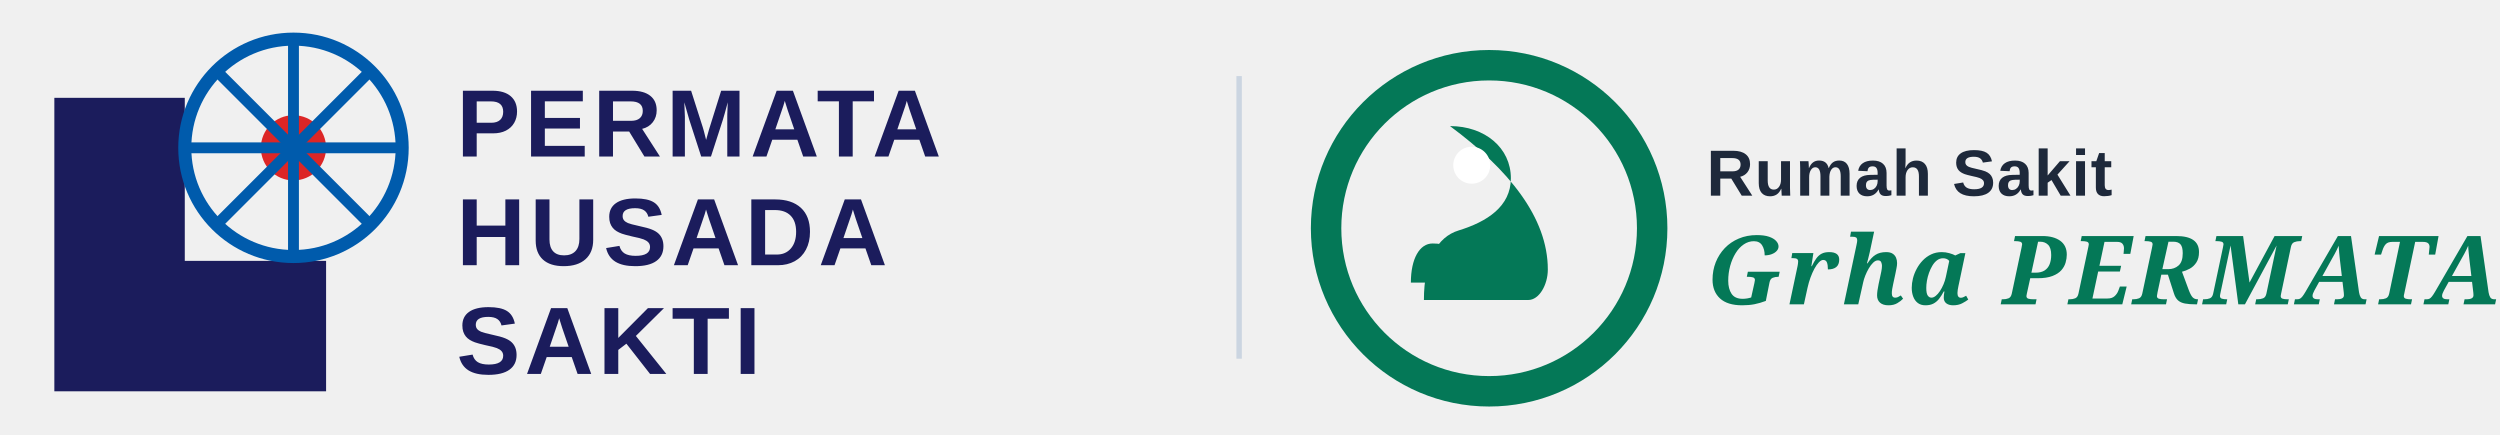
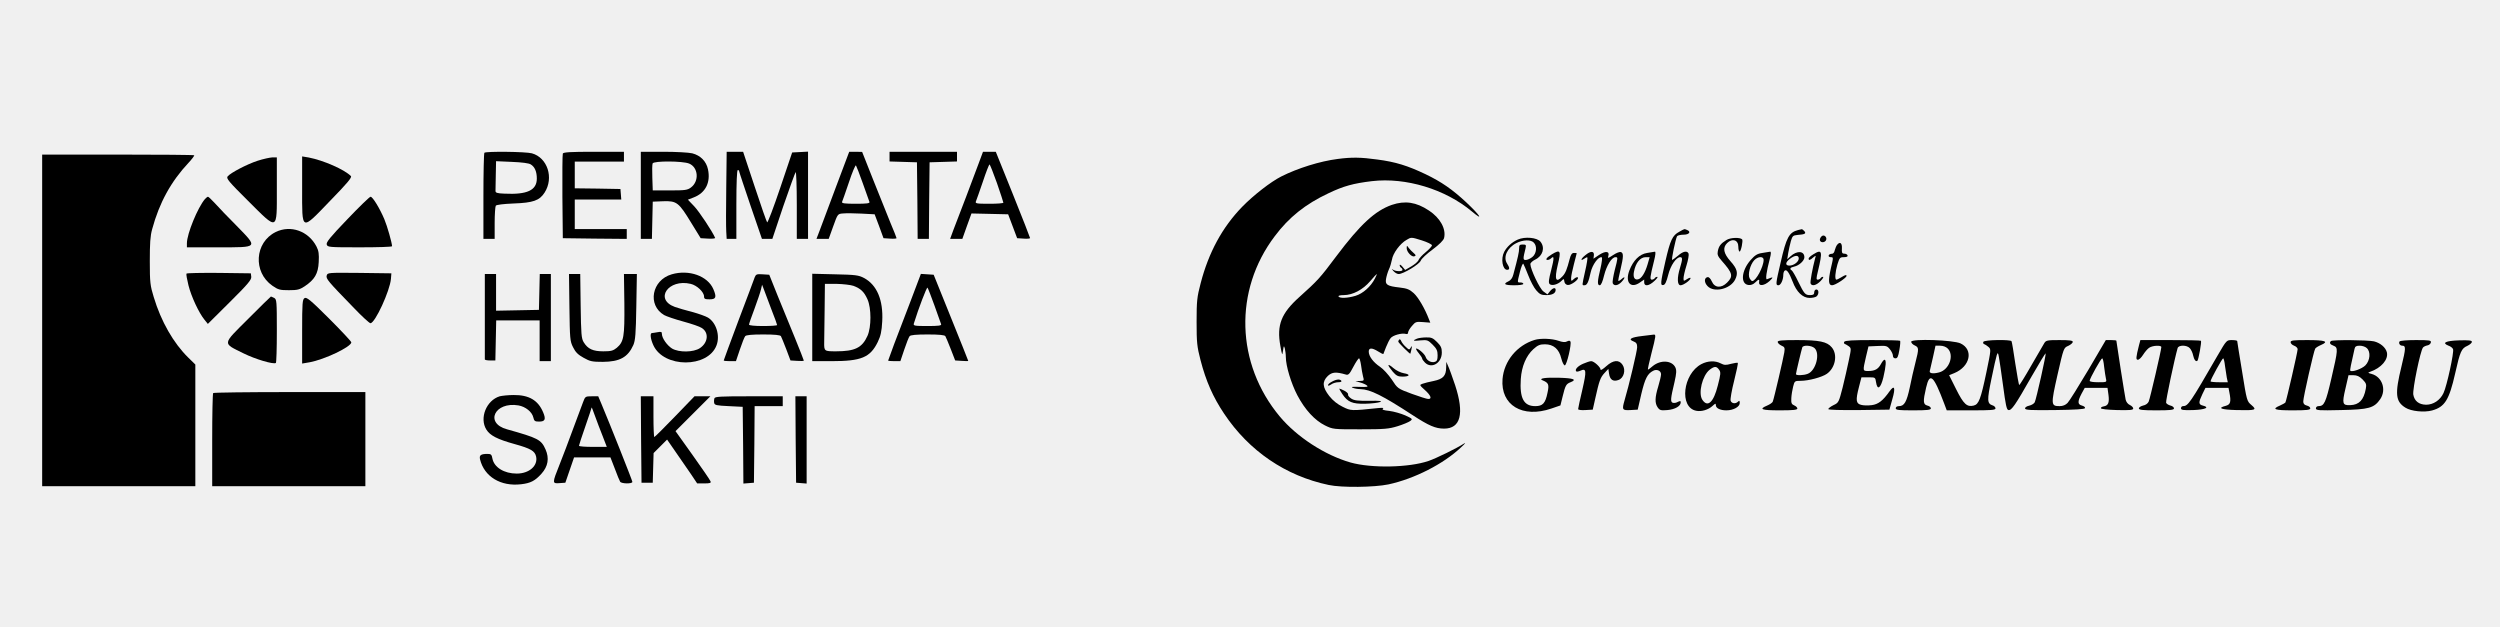
- <svg xmlns="http://www.w3.org/2000/svg" viewBox="0 0 1150 200" width="100%" height="100%">
-   <g id="logo-phs" transform="translate(10, 10)">
-     <path d="M 15 35 L 75 35 L 75 110 L 140 110 L 140 170 L 15 170 Z" fill="#1b1c5c" />
-     <circle cx="125" cy="58" r="50" fill="none" stroke="#005bac" stroke-width="6" />
-     <circle cx="125" cy="58" r="15" fill="#dc2626" />
-     <line x1="125" y1="8" x2="125" y2="108" stroke="#005bac" stroke-width="5" />
-     <line x1="75" y1="58" x2="175" y2="58" stroke="#005bac" stroke-width="5" />
-     <line x1="89.6" y1="22.6" x2="160.4" y2="93.4" stroke="#005bac" stroke-width="5" />
-     <line x1="89.6" y1="93.4" x2="160.4" y2="22.6" stroke="#005bac" stroke-width="5" />
-     <g font-family="'Plus Jakarta Sans', Arial, sans-serif" font-weight="900" fill="#1b1c5c" font-size="44" letter-spacing="2">
-       <text x="200" y="62">PERMATA</text>
-       <text x="200" y="112">HUSADA</text>
-       <text x="200" y="162">SAKTI</text>
-     </g>
-   </g>
-   <line x1="570" y1="35" x2="570" y2="165" stroke="#cbd5e1" stroke-width="2.5" />
-   <g id="logo-rpi" transform="translate(605, 10)">
-     <circle cx="80" cy="95" r="75" fill="none" stroke="#047857" stroke-width="14" />
-     <path d="M 62 48 C 78 48 90 58 90 72 C 90 85 79 92 66 96 C 56 99 50 110 50 128 L 98 128 C 103 128 107 121 107 114 C 107 90 89 68 62 48 Z" fill="#047857" />
-     <circle cx="72" cy="66" r="8.5" fill="#ffffff" />
-     <path d="M 54 102 C 65 102 74 109 74 120 L 44 120 C 44 109 48 102 54 102 Z" fill="#047857" />
-     <text x="180" y="80" font-family="'Plus Jakarta Sans', Arial, sans-serif" font-weight="600" font-size="30" fill="#1e293b" letter-spacing="0.5">Rumah Sakit</text>
-     <text x="180" y="130" font-family="'Plus Jakarta Sans', Georgia, serif" font-weight="900" font-style="italic" font-size="44" fill="#047857" letter-spacing="1.5">Grha PERMATA IBU</text>
+ <svg xmlns="http://www.w3.org/2000/svg" version="1.0" width="1779pt" height="446pt" viewBox="0 0 1779 446" preserveAspectRatio="xMidYMid meet">
+   <g transform="translate(0,446) scale(0.1,-0.1)" fill="#000000" stroke="none">
+     <path d="M3447 3373 c-4 -3 -7 -143 -7 -310 l0 -303 40 0 40 0 0 113 c0 61 4 117 8 123 4 7 54 13 127 16 139 5 184 21 220 77 68 105 21 249 -90 280 -43 12 -327 15 -338 4z m330 -83 c29 -18 43 -52 43 -101 0 -83 -69 -115 -230 -107 -54 2 -65 6 -64 21 0 9 1 60 2 113 l2 97 113 -5 c71 -3 120 -9 134 -18z" />
+     <path d="M4005 3367 c-3 -7 -4 -145 -3 -307 l3 -295 228 -3 227 -2 0 35 0 35 -185 0 -185 0 0 105 0 105 166 0 165 0 -3 38 -3 37 -162 3 -163 2 0 95 0 95 175 0 175 0 0 35 0 35 -215 0 c-164 0 -217 -3 -220 -13z" />
+     <path d="M4560 3070 l0 -310 40 0 39 0 3 133 3 132 75 3 c96 3 110 -8 199 -154 l67 -109 53 -3 c29 -2 51 1 50 5 -19 45 -113 187 -149 225 l-45 47 41 16 c84 32 122 106 102 200 -12 57 -53 99 -112 114 -25 6 -117 11 -205 11 l-161 0 0 -310z m344 226 c65 -27 73 -125 13 -170 -25 -19 -42 -21 -150 -21 l-122 0 -3 89 c-2 49 -1 95 2 103 7 19 214 18 260 -1z" />
+     <path d="M5168 3123 c-2 -142 -2 -282 0 -310 l3 -53 35 0 34 0 0 245 c0 157 4 245 10 245 6 0 10 -4 10 -9 0 -5 37 -115 81 -245 l81 -236 37 0 37 0 78 233 c44 127 83 236 88 242 4 5 8 -100 8 -233 l0 -242 40 0 40 0 0 310 0 311 -56 -3 -57 -3 -85 -252 c-47 -139 -89 -250 -93 -245 -4 4 -44 118 -89 255 l-82 247 -59 0 -58 0 -3 -257z" />
+     <path d="M5950 3133 c-51 -137 -103 -276 -116 -310 l-24 -63 44 0 43 0 32 89 c32 89 32 89 69 92 20 2 80 2 132 -1 l94 -5 32 -85 31 -85 46 -3 c26 -2 47 0 47 3 0 3 -19 52 -43 108 -23 56 -78 193 -122 304 l-80 202 -46 1 -46 0 -93 -247z m190 22 c23 -66 45 -126 47 -132 4 -10 -19 -13 -97 -13 -78 0 -101 3 -98 13 3 6 25 69 49 140 23 70 46 124 50 120 3 -5 26 -62 49 -128z" />
+     <path d="M6330 3345 l0 -34 98 -3 97 -3 3 -272 2 -273 40 0 40 0 2 273 3 272 98 3 97 3 0 34 0 35 -240 0 -240 0 0 -35z" />
+     <path d="M6966 3302 c-16 -42 -57 -151 -91 -242 -35 -91 -75 -195 -89 -232 l-25 -68 43 0 44 0 32 90 33 91 131 -3 130 -3 32 -85 32 -85 46 -3 c25 -2 46 0 46 4 0 4 -55 144 -122 311 l-122 303 -45 0 -46 0 -29 -78z m128 -144 c25 -73 46 -136 46 -140 0 -5 -45 -8 -101 -8 -92 0 -101 2 -94 18 4 9 26 72 49 139 22 67 44 122 47 123 4 0 27 -60 53 -132z" />
+     <path d="M300 2180 l0 -1180 545 0 545 0 0 433 0 433 -50 49 c-106 104 -194 258 -246 431 -25 81 -28 104 -28 254 0 128 3 180 17 230 51 188 134 339 259 472 25 27 42 50 40 53 -3 3 -248 5 -544 5 l-538 0 0 -1180z" />
+     <path d="M2150 3119 c0 -309 -10 -305 200 -87 122 125 156 166 147 175 -46 47 -196 112 -299 132 l-48 8 0 -228z" />
+     <path d="M1833 3316 c-76 -25 -191 -85 -213 -111 -12 -14 6 -36 146 -175 214 -213 204 -217 204 85 l0 225 -32 0 c-18 -1 -65 -11 -105 -24z" />
+     <path d="M9520 3329 c-127 -16 -286 -66 -403 -125 -75 -38 -198 -134 -277 -215 -142 -146 -239 -325 -296 -544 -26 -99 -29 -126 -29 -275 0 -149 3 -176 28 -273 39 -150 89 -263 168 -381 177 -265 438 -443 744 -507 92 -20 324 -17 425 4 185 40 391 145 516 263 31 28 38 38 19 26 -49 -32 -192 -102 -249 -122 -140 -48 -407 -53 -556 -11 -182 52 -382 182 -503 327 -313 375 -328 897 -36 1283 101 135 219 229 383 306 107 51 176 70 309 86 241 28 521 -57 710 -215 88 -74 61 -30 -39 64 -100 93 -177 146 -289 200 -128 61 -214 88 -345 105 -115 16 -181 17 -280 4z" />
+     <path d="M1458 3043 c-51 -60 -128 -247 -128 -314 l0 -29 224 0 c288 0 284 -5 129 154 -61 61 -129 132 -153 159 -24 26 -46 47 -50 47 -4 0 -14 -8 -22 -17z" />
+     <path d="M2472 2900 c-123 -128 -152 -164 -147 -180 6 -19 15 -20 236 -20 126 0 229 3 229 8 -1 25 -34 142 -55 192 -33 78 -83 160 -98 160 -7 0 -81 -72 -165 -160z" />
+     <path d="M9904 3002 c-119 -42 -224 -138 -396 -367 -115 -154 -133 -173 -260 -287 -131 -117 -164 -201 -137 -349 13 -71 13 -72 19 -34 5 36 6 38 13 15 3 -14 7 -41 7 -61 0 -63 38 -188 82 -272 55 -104 124 -178 196 -214 57 -28 59 -28 252 -28 173 0 203 3 265 22 39 12 79 29 90 37 19 14 17 16 -35 40 -30 13 -81 28 -114 32 -40 4 -54 9 -45 16 9 6 -4 7 -36 4 -191 -20 -191 -20 -250 9 -37 18 -70 44 -96 77 -49 63 -52 102 -10 143 31 28 58 30 127 10 19 -6 27 2 54 54 18 34 36 61 41 61 4 0 10 -21 14 -47 3 -27 10 -63 14 -80 9 -32 8 -33 -22 -34 l-32 -1 35 -10 c19 -5 41 -15 48 -22 10 -9 -2 -11 -55 -9 -48 2 -62 0 -48 -6 11 -5 36 -10 56 -10 70 -2 158 -46 371 -185 115 -75 163 -96 224 -96 118 0 145 106 79 308 -20 59 -42 121 -50 137 l-13 30 -1 -40 c-1 -60 -22 -82 -89 -96 -31 -6 -67 -15 -80 -20 -22 -8 -22 -9 18 -45 42 -38 52 -64 23 -63 -10 0 -63 17 -118 37 -100 37 -100 38 -141 101 -24 35 -60 75 -84 91 -48 32 -80 75 -80 108 0 28 22 29 67 1 19 -12 35 -20 37 -18 1 2 10 24 19 49 10 25 24 53 32 63 15 21 80 39 108 31 11 -3 17 0 17 10 0 8 12 29 27 46 25 30 30 32 79 28 l52 -4 -10 25 c-28 74 -75 155 -108 185 -30 27 -48 34 -100 40 -89 10 -104 20 -97 61 3 19 12 49 20 67 9 18 18 50 22 70 7 46 58 115 104 141 33 20 33 20 107 -3 41 -13 74 -29 74 -36 0 -6 -20 -28 -44 -48 -25 -20 -47 -45 -51 -55 -3 -11 -26 -31 -51 -46 l-45 -26 -19 23 c-11 13 -19 18 -20 11 0 -6 5 -15 10 -18 6 -3 10 -10 10 -16 0 -13 -54 -11 -70 4 -8 6 -6 2 4 -10 11 -13 28 -23 39 -23 33 0 147 69 157 95 5 14 43 49 85 80 47 35 77 65 81 81 16 64 -27 143 -108 196 -90 60 -170 72 -264 40z m-120 -524 c-29 -57 -85 -107 -138 -123 -57 -17 -112 -19 -121 -5 -4 6 11 10 37 10 64 0 137 39 188 99 24 28 45 51 47 51 2 0 -4 -15 -13 -32z" />
+     <path d="M1962 2809 c-150 -74 -163 -285 -24 -382 42 -29 54 -32 118 -32 60 0 76 4 111 27 72 48 97 90 101 173 3 57 0 80 -16 111 -57 110 -184 155 -290 103z" />
+     <path d="M11950 2811 c-49 -26 -64 -58 -99 -210 -36 -157 -37 -174 -14 -169 12 2 22 24 34 72 17 68 57 126 86 126 17 0 16 -16 -2 -76 -22 -71 -20 -124 4 -124 20 0 71 36 71 51 0 5 -11 2 -25 -7 -24 -16 -25 -15 -25 6 0 12 9 53 21 91 12 38 18 76 15 84 -9 23 -39 18 -76 -15 -19 -16 -38 -29 -41 -30 -7 0 25 152 35 169 4 6 25 11 47 11 40 0 55 22 23 34 -20 8 -14 9 -54 -13z" />
+     <path d="M12795 2823 c-64 -17 -83 -51 -124 -231 -36 -153 -36 -162 -16 -162 17 0 35 38 35 75 0 13 5 27 11 30 14 9 31 -16 55 -78 28 -75 72 -117 121 -117 21 0 44 5 51 12 17 17 15 48 -3 48 -8 0 -15 -9 -15 -20 0 -15 -7 -20 -29 -20 -35 0 -42 8 -86 98 -18 38 -39 73 -44 77 -19 11 -12 22 17 28 34 7 72 42 72 66 0 46 -52 50 -99 7 l-23 -21 7 45 c4 24 13 62 19 85 11 36 15 40 46 43 55 4 64 10 50 27 -7 8 -15 14 -19 14 -3 -1 -15 -4 -26 -6z m5 -202 c0 -24 -36 -51 -67 -51 -31 0 -29 24 5 49 35 26 62 27 62 2z" />
+     <path d="M12962 2778 c-7 -7 -12 -17 -12 -24 0 -19 27 -24 41 -8 17 21 -10 51 -29 32z" />
+     <path d="M10800 2755 c-42 -19 -77 -51 -96 -87 -26 -49 -12 -128 21 -128 19 0 19 15 -1 45 -29 45 1 112 66 145 47 24 103 26 124 4 26 -25 20 -79 -10 -103 -15 -12 -36 -21 -47 -21 -20 0 -20 8 -1 84 5 23 3 26 -20 26 -22 0 -26 -4 -26 -28 0 -25 -8 -62 -41 -185 -6 -25 -19 -42 -35 -49 -41 -19 -27 -28 41 -28 37 0 65 4 65 10 0 6 -9 10 -20 10 -24 0 -24 -4 -4 76 9 36 20 62 24 57 3 -4 19 -41 35 -82 15 -40 41 -89 57 -107 25 -29 37 -34 72 -34 42 0 66 13 66 37 0 20 -20 15 -40 -9 l-18 -23 -29 21 c-27 20 -92 157 -93 195 0 8 16 23 35 32 54 26 71 85 37 127 -24 30 -111 38 -162 15z" />
+     <path d="M12285 2752 c-40 -25 -54 -43 -61 -79 -5 -25 0 -37 28 -69 78 -88 83 -110 38 -155 -42 -42 -89 -38 -109 9 -9 20 -21 32 -30 30 -25 -5 -25 -38 0 -64 46 -49 162 -21 196 46 23 46 16 76 -32 130 -51 57 -58 97 -25 130 37 37 80 23 80 -26 0 -19 4 -34 9 -34 10 0 26 78 18 87 -16 15 -84 13 -112 -5z" />
+     <path d="M13073 2718 c-6 -7 -13 -25 -17 -39 -3 -17 -12 -26 -22 -25 -9 0 -19 -5 -21 -11 -3 -8 4 -13 15 -13 19 0 19 -1 0 -81 -19 -86 -17 -119 9 -119 23 0 103 53 103 67 0 9 -11 6 -32 -7 -18 -11 -36 -20 -40 -20 -13 0 -9 53 7 108 15 48 18 52 46 52 20 0 29 4 26 13 -2 6 -12 12 -23 12 -16 0 -19 7 -17 38 2 38 -14 50 -34 25z" />
+     <path d="M10010 2694 c0 -27 36 -65 55 -58 12 5 11 9 -5 23 -11 9 -26 25 -35 36 -14 20 -14 20 -15 -1z" />
+     <path d="M11044 2651 c-18 -11 -35 -24 -38 -30 -10 -15 17 -14 32 1 22 22 22 1 0 -85 -17 -65 -20 -89 -11 -98 15 -15 58 -4 83 21 18 18 19 18 22 -3 2 -14 11 -23 24 -25 24 -3 84 42 72 54 -5 4 -17 -1 -28 -11 -19 -18 -20 -17 -20 6 0 13 9 58 20 99 11 41 20 76 20 78 0 1 -9 2 -20 2 -14 0 -22 -11 -30 -42 -20 -77 -30 -102 -52 -125 -47 -50 -58 -23 -33 82 25 102 19 112 -41 76z" />
+     <path d="M11281 2644 c-18 -14 -30 -29 -27 -32 3 -3 12 1 21 8 9 7 18 11 21 8 2 -3 -4 -46 -16 -97 -24 -108 -23 -101 -5 -101 18 0 29 21 44 91 12 55 56 116 79 108 5 -2 1 -36 -9 -79 -22 -90 -24 -120 -5 -120 9 0 20 25 31 71 18 71 54 129 81 129 18 0 18 -2 -6 -94 -10 -42 -17 -83 -14 -91 9 -22 37 -18 62 8 28 29 29 46 2 22 -11 -10 -22 -16 -24 -14 -2 2 5 38 15 79 22 93 23 119 4 126 -9 4 -34 -6 -56 -21 -38 -25 -40 -25 -34 -6 10 34 -20 37 -66 7 l-40 -27 3 23 c4 33 -23 34 -61 2z" />
+     <path d="M11721 2660 c-54 -8 -99 -53 -126 -124 -33 -85 9 -133 75 -86 l30 21 0 -20 c0 -31 34 -27 72 9 18 16 28 30 21 30 -6 0 -15 -4 -18 -10 -3 -5 -13 -10 -20 -10 -16 0 -14 17 15 133 11 43 13 67 6 66 -6 -1 -31 -5 -55 -9z m3 -82 c-18 -61 -44 -102 -69 -106 -24 -5 -35 16 -28 53 12 65 45 105 84 105 l28 0 -15 -52z" />
+     <path d="M12541 2660 c-36 -5 -53 -16 -83 -50 -66 -74 -75 -171 -16 -178 17 -2 34 4 47 17 26 26 33 26 29 4 -5 -32 37 -27 74 7 31 30 28 32 -18 13 -12 -5 -5 51 20 146 9 35 10 51 2 50 -6 -1 -31 -5 -55 -9z m9 -49 c0 -49 -55 -151 -81 -151 -5 0 -13 9 -19 20 -14 26 4 97 33 128 26 28 67 30 67 3z" />
+     <path d="M12903 2650 c-18 -11 -33 -24 -33 -30 0 -15 11 -12 33 8 20 16 20 16 13 -8 -19 -72 -36 -166 -32 -177 9 -22 41 -14 71 17 16 17 24 30 17 30 -6 0 -14 -4 -17 -10 -3 -5 -12 -10 -20 -10 -11 0 -11 9 1 58 35 146 31 162 -33 122z" />
+     <path d="M1327 2513 c-3 -5 4 -42 14 -83 20 -80 74 -196 114 -245 l24 -30 156 155 c128 127 155 159 153 180 l-3 25 -227 3 c-125 1 -229 -1 -231 -5z" />
+     <path d="M2325 2500 c-7 -23 7 -40 194 -232 57 -60 110 -108 117 -108 33 0 139 231 146 316 l3 39 -227 3 c-222 2 -227 2 -233 -18z" />
+     <path d="M4780 2508 c-142 -41 -175 -219 -54 -290 16 -9 77 -30 136 -46 59 -16 118 -36 132 -46 52 -33 45 -104 -13 -143 -46 -31 -150 -32 -199 -3 -35 22 -72 74 -72 104 0 15 -5 17 -31 12 -17 -3 -35 -6 -40 -6 -15 0 -10 -43 10 -86 74 -164 389 -164 450 -1 26 69 -2 161 -61 197 -17 10 -67 28 -112 40 -45 11 -100 28 -124 36 -148 54 -46 202 113 164 44 -10 95 -58 95 -90 0 -17 7 -20 40 -20 45 0 51 15 26 73 -40 93 -173 141 -296 105z" />
+     <path d="M3450 2210 c0 -165 0 -303 0 -307 0 -5 17 -8 38 -8 l37 0 3 143 3 142 154 0 155 0 0 -145 0 -145 40 0 40 0 0 310 0 310 -40 0 -39 0 -3 -127 -3 -128 -152 -3 -153 -3 0 131 0 130 -40 0 -40 0 0 -300z" />
+     <path d="M4052 2273 c3 -224 4 -241 26 -284 17 -35 35 -53 75 -75 46 -26 61 -29 137 -29 121 1 178 33 217 120 14 33 18 80 21 273 l4 232 -46 0 -46 0 3 -212 c2 -236 -4 -270 -54 -313 -26 -21 -41 -25 -96 -25 -74 0 -110 17 -139 64 -17 27 -19 57 -22 259 l-3 227 -40 0 -40 0 3 -237z" />
+     <path d="M5371 2488 c-4 -13 -56 -150 -115 -306 -58 -155 -106 -285 -106 -287 0 -3 19 -5 43 -5 l44 0 28 83 c15 45 32 88 38 95 7 8 45 12 128 12 83 0 120 -4 126 -12 4 -7 21 -49 38 -93 l30 -80 48 -3 c26 -2 47 -1 47 2 0 3 -29 77 -64 163 -36 87 -91 223 -124 303 l-58 145 -47 3 c-41 3 -48 0 -56 -20z m118 -229 c23 -58 41 -108 41 -112 0 -4 -45 -7 -100 -7 -59 0 -100 4 -100 10 0 5 17 56 39 113 21 57 42 119 46 137 l8 34 13 -34 c7 -19 31 -83 53 -141z" />
+     <path d="M5780 2201 l0 -311 138 0 c211 0 274 26 328 136 21 44 28 74 32 148 8 151 -38 259 -130 308 -38 20 -61 23 -205 26 l-163 4 0 -311z m293 225 c51 -19 76 -42 100 -96 28 -63 28 -197 0 -260 -38 -85 -90 -110 -224 -110 -84 0 -85 1 -84 65 0 22 2 124 3 228 l2 187 83 0 c45 -1 99 -7 120 -14z" />
+     <path d="M6480 2318 c-40 -106 -93 -244 -117 -306 -23 -63 -43 -116 -43 -118 0 -2 19 -4 43 -4 l44 0 28 83 c15 45 32 88 38 95 7 8 45 12 128 12 83 0 120 -4 126 -12 4 -7 22 -49 39 -93 l31 -80 47 -3 c25 -2 46 -2 46 0 0 2 -55 140 -123 308 l-123 305 -45 3 -46 3 -73 -193z m170 -33 c23 -66 45 -126 47 -132 4 -10 -19 -13 -97 -13 -93 0 -102 2 -97 18 33 107 92 261 97 255 4 -4 26 -62 50 -128z" />
+     <path d="M1765 2190 c-186 -186 -184 -169 -31 -245 83 -41 210 -79 229 -68 4 2 7 105 7 228 0 212 -1 225 -19 235 -11 5 -21 10 -23 10 -2 0 -75 -72 -163 -160z" />
+     <path d="M2168 2339 c-16 -9 -18 -31 -18 -238 l0 -228 53 9 c105 19 297 110 297 142 0 6 -71 82 -157 168 -132 132 -161 155 -175 147z" />
+     <path d="M11686 2069 c-79 -9 -103 -23 -63 -38 21 -8 27 -17 27 -42 0 -26 -59 -275 -90 -379 -19 -66 -16 -71 42 -68 l52 3 26 113 c26 108 43 142 83 163 26 15 57 1 57 -24 0 -12 -9 -51 -20 -87 -24 -79 -25 -118 -4 -149 15 -21 23 -23 70 -19 54 5 94 28 94 55 0 11 -4 11 -21 3 -11 -7 -27 -9 -36 -6 -17 7 -16 27 13 148 14 62 15 83 6 103 -24 51 -105 56 -161 10 -16 -14 -31 -25 -34 -25 -3 0 8 51 24 113 33 128 34 137 17 136 -7 -1 -44 -5 -82 -10z" />
+     <path d="M10083 2050 c-35 -14 -28 -18 27 -12 46 4 52 2 85 -31 28 -28 35 -43 35 -75 0 -32 -4 -42 -20 -47 -25 -8 -57 9 -65 35 -6 20 -51 60 -67 60 -5 0 2 -14 16 -31 14 -17 26 -35 26 -40 0 -5 9 -18 20 -29 47 -47 120 -4 120 71 0 33 -6 47 -34 75 -29 29 -41 34 -77 33 -24 0 -54 -4 -66 -9z" />
+     <path d="M9957 2044 c-4 -4 -7 -11 -7 -15 0 -7 83 -90 86 -86 1 1 4 16 8 32 5 25 4 27 -5 12 -10 -18 -12 -18 -36 5 -14 12 -28 31 -32 41 -4 10 -10 15 -14 11z" />
+     <path d="M10920 2041 c-126 -39 -217 -150 -228 -278 -15 -186 142 -281 348 -210 l64 22 16 65 c19 78 25 88 56 100 48 19 22 29 -82 32 -96 3 -149 -5 -118 -18 44 -18 49 -30 36 -89 -15 -75 -34 -95 -87 -95 -82 0 -112 56 -103 193 6 90 38 165 89 212 32 29 47 35 83 35 61 0 100 -34 116 -100 7 -28 18 -50 25 -50 14 0 50 153 40 170 -4 7 -12 7 -25 0 -13 -7 -31 -5 -60 5 -45 16 -128 19 -170 6z" />
+     <path d="M12650 2027 c0 -8 12 -19 26 -26 24 -10 26 -16 21 -49 -6 -39 -73 -328 -82 -350 -2 -7 -21 -20 -40 -28 -62 -26 -41 -34 90 -34 94 0 125 3 125 13 0 7 -10 17 -22 22 -19 8 -23 17 -21 51 1 23 7 60 13 83 10 40 12 41 53 41 57 0 153 26 187 50 61 43 78 137 35 188 -34 41 -88 52 -249 52 -107 0 -136 -3 -136 -13z m262 -44 c42 -38 10 -161 -48 -183 -30 -12 -84 -13 -84 -2 0 9 39 172 45 190 6 18 65 15 87 -5z" />
+     <path d="M13124 2028 c-4 -6 -3 -13 3 -15 6 -2 19 -10 29 -17 18 -14 18 -16 0 -101 -9 -47 -30 -134 -44 -193 -27 -104 -28 -108 -65 -125 -20 -10 -37 -23 -37 -28 0 -6 87 -8 218 -7 l217 3 21 75 c24 82 15 105 -21 54 -46 -65 -79 -91 -126 -97 -25 -3 -59 -3 -75 2 -37 9 -40 33 -16 126 l18 70 50 0 c48 0 49 0 54 -35 9 -60 33 -44 52 35 19 81 22 125 8 125 -5 0 -16 -13 -25 -30 -19 -36 -43 -50 -89 -50 -42 0 -41 -1 -18 100 l18 75 66 3 c61 3 67 1 87 -24 12 -15 21 -35 21 -45 0 -12 7 -19 18 -19 14 0 20 12 28 60 6 33 8 63 5 65 -2 3 -91 5 -197 5 -138 0 -195 -3 -200 -12z" />
+     <path d="M13600 2028 c0 -8 11 -20 25 -26 30 -14 31 -22 5 -123 -11 -44 -30 -123 -40 -176 -22 -103 -39 -133 -77 -133 -14 0 -23 -6 -23 -15 0 -13 21 -15 125 -15 100 0 125 3 125 14 0 8 -11 17 -25 20 -30 8 -32 28 -9 127 26 113 53 89 129 -113 l18 -48 173 0 c144 0 174 2 174 14 0 8 -9 18 -20 21 -40 13 -41 35 -9 189 16 81 34 157 38 169 8 20 9 19 15 -13 4 -19 17 -111 30 -205 18 -136 25 -171 38 -173 22 -4 49 35 163 236 54 94 100 170 102 168 5 -5 -67 -327 -78 -349 -6 -10 -23 -20 -40 -24 -16 -3 -29 -12 -29 -19 0 -12 36 -14 212 -12 146 2 213 6 215 14 2 7 -8 14 -22 18 -31 8 -32 28 -3 84 l23 42 81 0 81 0 7 -51 c7 -55 -2 -76 -35 -81 -11 -2 -20 -7 -19 -13 0 -6 47 -11 115 -13 92 -2 115 0 115 11 0 8 -11 19 -24 25 -14 6 -27 23 -30 39 -6 27 -66 410 -66 419 0 2 -17 4 -37 4 l-38 0 -125 -213 c-69 -116 -135 -222 -147 -234 -14 -15 -34 -23 -56 -23 -63 0 -64 9 -16 222 44 193 44 193 77 207 17 8 32 21 32 28 0 10 -23 13 -95 13 -87 0 -96 -2 -108 -22 -8 -13 -50 -85 -93 -160 -43 -76 -82 -138 -85 -138 -3 0 -15 68 -28 152 -12 83 -24 155 -27 160 -8 13 -192 10 -200 -4 -4 -6 -2 -14 4 -16 6 -2 21 -11 31 -20 20 -17 20 -18 -14 -182 -40 -191 -54 -227 -90 -236 -48 -12 -72 10 -125 116 l-50 100 37 15 c113 47 138 166 45 211 -51 25 -352 35 -352 12z m260 -48 c48 -48 11 -151 -61 -170 -45 -12 -74 -7 -66 13 2 6 12 49 22 95 l18 82 33 0 c21 0 42 -8 54 -20z m1113 -130 c4 -33 10 -72 13 -85 6 -25 5 -25 -55 -25 -36 0 -61 4 -61 10 0 16 81 160 89 160 5 0 11 -27 14 -60z" />
+     <path d="M15221 2003 c-22 -88 -23 -103 -8 -103 9 0 25 16 37 35 12 19 31 42 43 50 24 17 87 20 87 5 0 -20 -80 -365 -90 -388 -6 -13 -22 -25 -40 -28 -16 -4 -30 -13 -30 -20 0 -11 26 -14 125 -14 100 0 125 3 125 14 0 8 -11 17 -25 20 -14 4 -28 12 -31 20 -4 10 60 313 82 389 7 23 66 23 87 -1 9 -10 20 -33 23 -50 7 -32 20 -49 31 -39 8 9 31 136 25 142 -3 3 -101 5 -218 5 l-213 0 -10 -37z" />
+     <path d="M15782 1933 c-198 -343 -212 -363 -248 -363 -8 0 -14 -7 -14 -15 0 -13 14 -15 87 -13 86 3 121 19 68 32 -31 8 -31 22 -3 81 l22 45 82 0 82 0 6 -31 c14 -69 8 -88 -26 -97 -62 -16 -33 -27 76 -30 138 -3 149 0 107 36 -32 27 -33 30 -66 237 -19 116 -35 213 -35 218 0 4 -17 7 -38 7 -38 0 -38 -1 -100 -107z m51 -76 c4 -29 10 -67 13 -85 l7 -32 -62 0 c-33 0 -61 3 -61 6 0 13 83 164 90 164 4 0 10 -24 13 -53z" />
+     <path d="M16300 2025 c0 -9 11 -20 25 -25 14 -5 25 -16 25 -25 0 -19 -80 -367 -87 -379 -3 -4 -21 -14 -39 -22 -61 -26 -39 -34 91 -34 100 0 125 3 125 14 0 8 -11 17 -25 20 -18 5 -25 13 -25 30 0 28 75 360 85 375 3 6 22 18 41 26 59 25 31 35 -97 35 -100 0 -119 -2 -119 -15z" />
+     <path d="M16587 2033 c-13 -12 -7 -24 18 -33 34 -13 33 -27 -15 -233 -40 -173 -51 -197 -92 -197 -10 0 -18 -7 -18 -16 0 -14 19 -16 178 -12 199 4 236 14 280 78 45 67 14 158 -61 179 -28 7 -29 9 -12 15 80 27 132 88 120 139 -9 35 -47 67 -92 78 -44 10 -296 12 -306 2z m255 -50 c29 -26 24 -88 -10 -123 -25 -25 -95 -50 -107 -38 -4 3 3 38 30 156 4 17 12 22 37 22 17 0 40 -7 50 -17z m-30 -223 c26 -27 29 -35 23 -67 -15 -80 -48 -114 -111 -116 -55 -2 -59 10 -34 117 l22 96 35 0 c25 0 43 -8 65 -30z" />
+     <path d="M17075 2030 c-8 -13 3 -30 20 -30 26 0 25 -19 -6 -147 -48 -196 -43 -250 28 -294 41 -26 133 -35 189 -20 91 25 122 74 165 264 35 157 45 178 87 196 17 8 32 21 32 28 0 11 -20 13 -92 11 -95 -3 -125 -18 -74 -38 15 -5 29 -16 32 -25 8 -21 -44 -262 -68 -312 -24 -51 -72 -83 -124 -83 -51 1 -83 26 -91 72 -6 39 50 311 69 335 5 6 19 13 31 15 12 2 23 11 25 21 3 15 -7 17 -107 17 -62 0 -112 -4 -116 -10z" />
+     <path d="M11264 1871 c-38 -17 -60 -42 -47 -54 3 -3 16 -1 29 5 43 20 45 0 14 -135 -17 -71 -30 -133 -30 -138 0 -6 23 -9 52 -7 l52 3 18 80 c28 126 36 148 65 180 l28 30 5 -34 c6 -43 29 -59 67 -45 38 13 54 71 29 108 -25 38 -66 35 -116 -10 -22 -20 -40 -31 -40 -25 0 18 -47 61 -67 61 -10 0 -36 -9 -59 -19z" />
+     <path d="M12107 1869 c-132 -70 -159 -308 -37 -332 37 -8 87 7 117 35 19 18 23 19 23 5 0 -22 31 -37 75 -37 50 0 95 25 95 52 0 17 -3 19 -12 10 -18 -18 -46 -14 -53 7 -3 11 8 74 25 141 17 67 29 125 26 128 -3 2 -25 -1 -48 -7 -36 -10 -48 -10 -73 3 -40 21 -92 19 -138 -5z m126 -40 c13 -18 12 -31 -9 -112 -30 -120 -72 -159 -110 -102 -31 47 0 173 52 214 34 26 49 26 67 0z" />
+     <path d="M9880 1861 c0 -5 14 -26 31 -46 25 -29 38 -35 69 -35 53 0 59 16 10 24 -23 4 -54 19 -75 37 -19 17 -35 26 -35 20z" />
+     <path d="M9478 1744 c-16 -8 -28 -19 -28 -25 0 -6 10 -3 22 5 12 9 35 16 51 16 16 0 26 4 22 10 -9 14 -35 12 -67 -6z" />
+     <path d="M9530 1694 c0 -3 10 -20 22 -38 38 -57 71 -71 163 -69 45 1 92 7 105 12 19 8 0 10 -77 9 -81 -1 -107 2 -128 16 -15 10 -25 23 -22 29 2 7 -11 19 -29 28 -19 9 -34 15 -34 13z" />
+     <path d="M1517 1663 c-4 -3 -7 -154 -7 -335 l0 -328 545 0 545 0 0 335 0 335 -538 0 c-296 0 -542 -3 -545 -7z" />
+     <path d="M3556 1640 c-95 -29 -146 -155 -95 -237 26 -42 78 -69 201 -103 115 -32 144 -49 153 -89 14 -65 -49 -121 -138 -121 -89 0 -161 44 -173 107 -5 28 -10 33 -34 33 -48 0 -61 -9 -54 -39 30 -123 147 -194 292 -177 68 8 99 24 145 75 47 52 57 110 29 173 -31 70 -53 81 -274 143 -162 44 -87 199 82 170 50 -9 96 -46 105 -85 6 -26 11 -30 41 -30 43 0 50 16 29 66 -36 86 -101 124 -210 123 -38 0 -83 -5 -99 -9z" />
+     <path d="M4149 1598 c-9 -24 -41 -110 -72 -193 -30 -82 -73 -196 -96 -253 -52 -130 -52 -134 0 -130 l42 3 31 90 31 90 130 0 129 0 31 -80 c16 -45 34 -86 38 -93 10 -15 87 -16 87 -1 0 9 -158 407 -221 557 l-22 52 -46 0 c-45 0 -47 -1 -62 -42z m139 -240 l30 -78 -99 0 c-54 0 -99 3 -99 8 0 4 20 66 45 137 25 72 45 132 45 135 1 3 11 -24 24 -60 13 -36 37 -100 54 -142z" />
+     <path d="M4562 1333 l3 -308 40 0 40 0 3 106 3 105 48 48 48 48 65 -94 c36 -51 84 -121 107 -155 l42 -63 50 0 c42 0 50 3 45 15 -3 9 -60 92 -127 186 l-122 171 124 124 124 124 -57 0 -56 0 -140 -145 c-77 -80 -143 -145 -146 -145 -3 0 -6 65 -6 145 l0 145 -45 0 -45 0 2 -307z" />
+     <path d="M5084 1626 c-3 -8 -4 -23 -2 -33 3 -16 17 -19 103 -23 l100 -5 3 -273 2 -273 38 3 37 3 3 273 2 272 100 0 100 0 0 35 0 35 -240 0 c-200 0 -242 -2 -246 -14z" />
+     <path d="M5662 1333 l3 -308 38 -3 37 -3 0 310 0 311 -40 0 -40 0 2 -307z" />
  </g>
</svg>
